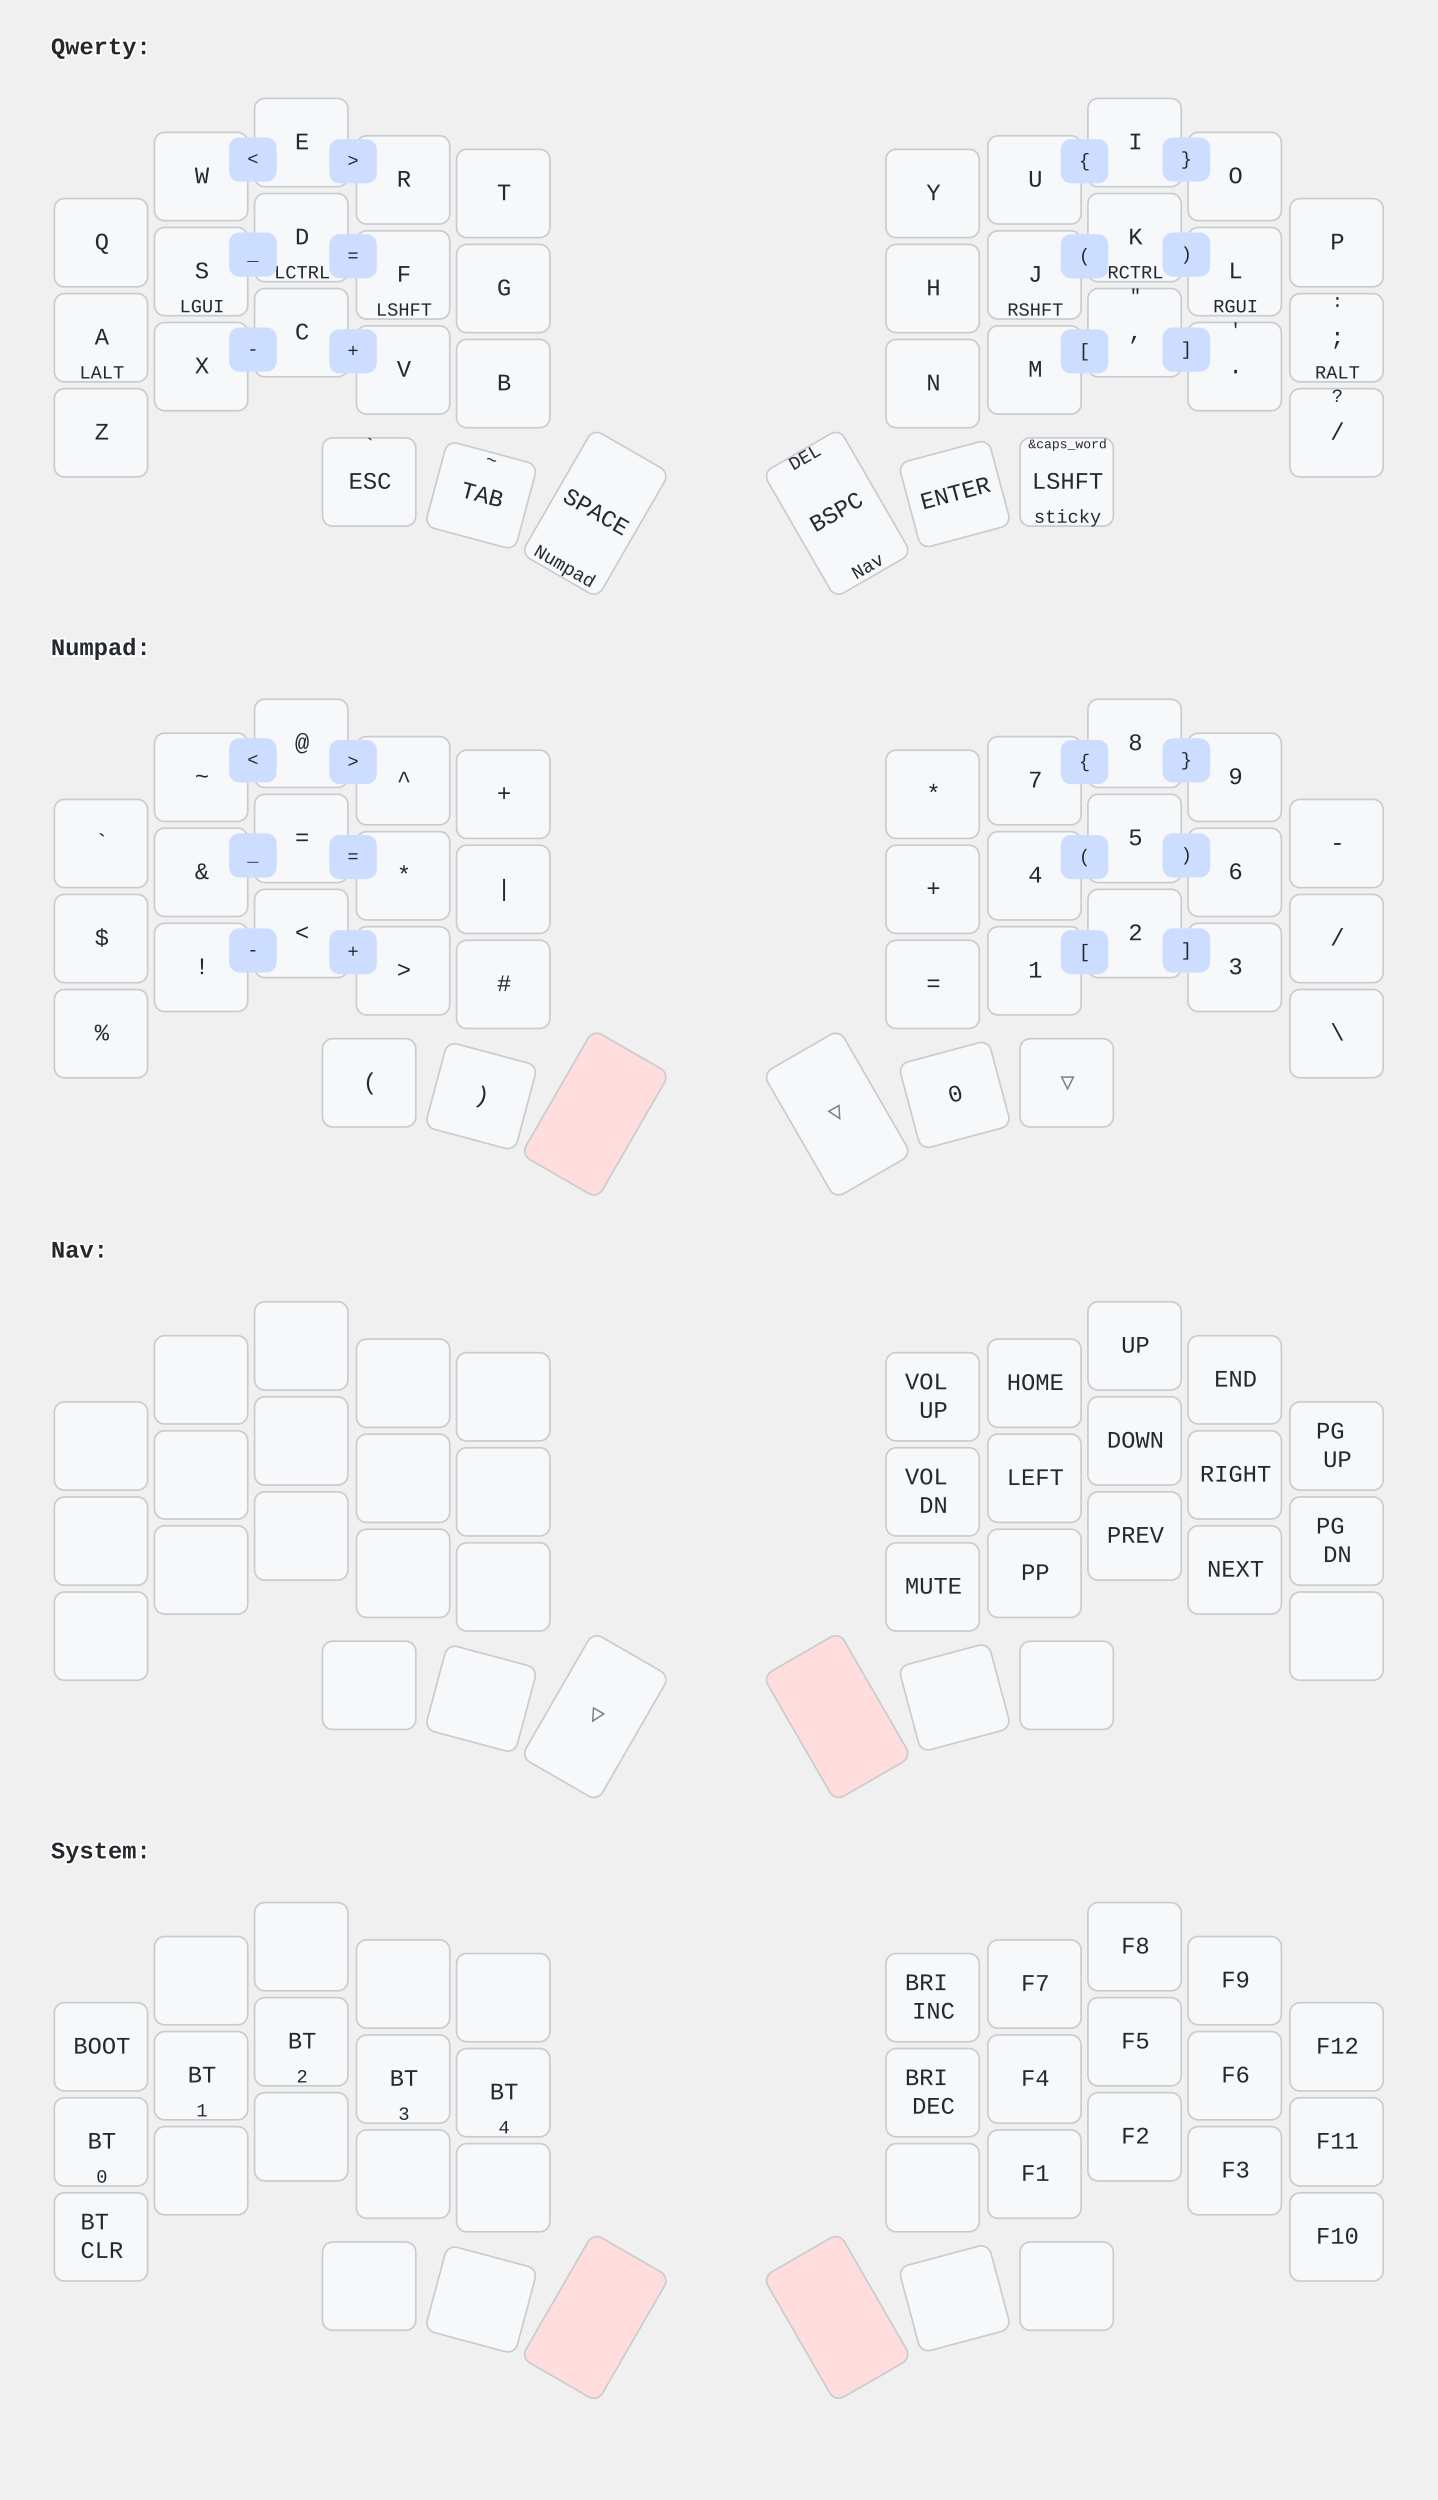
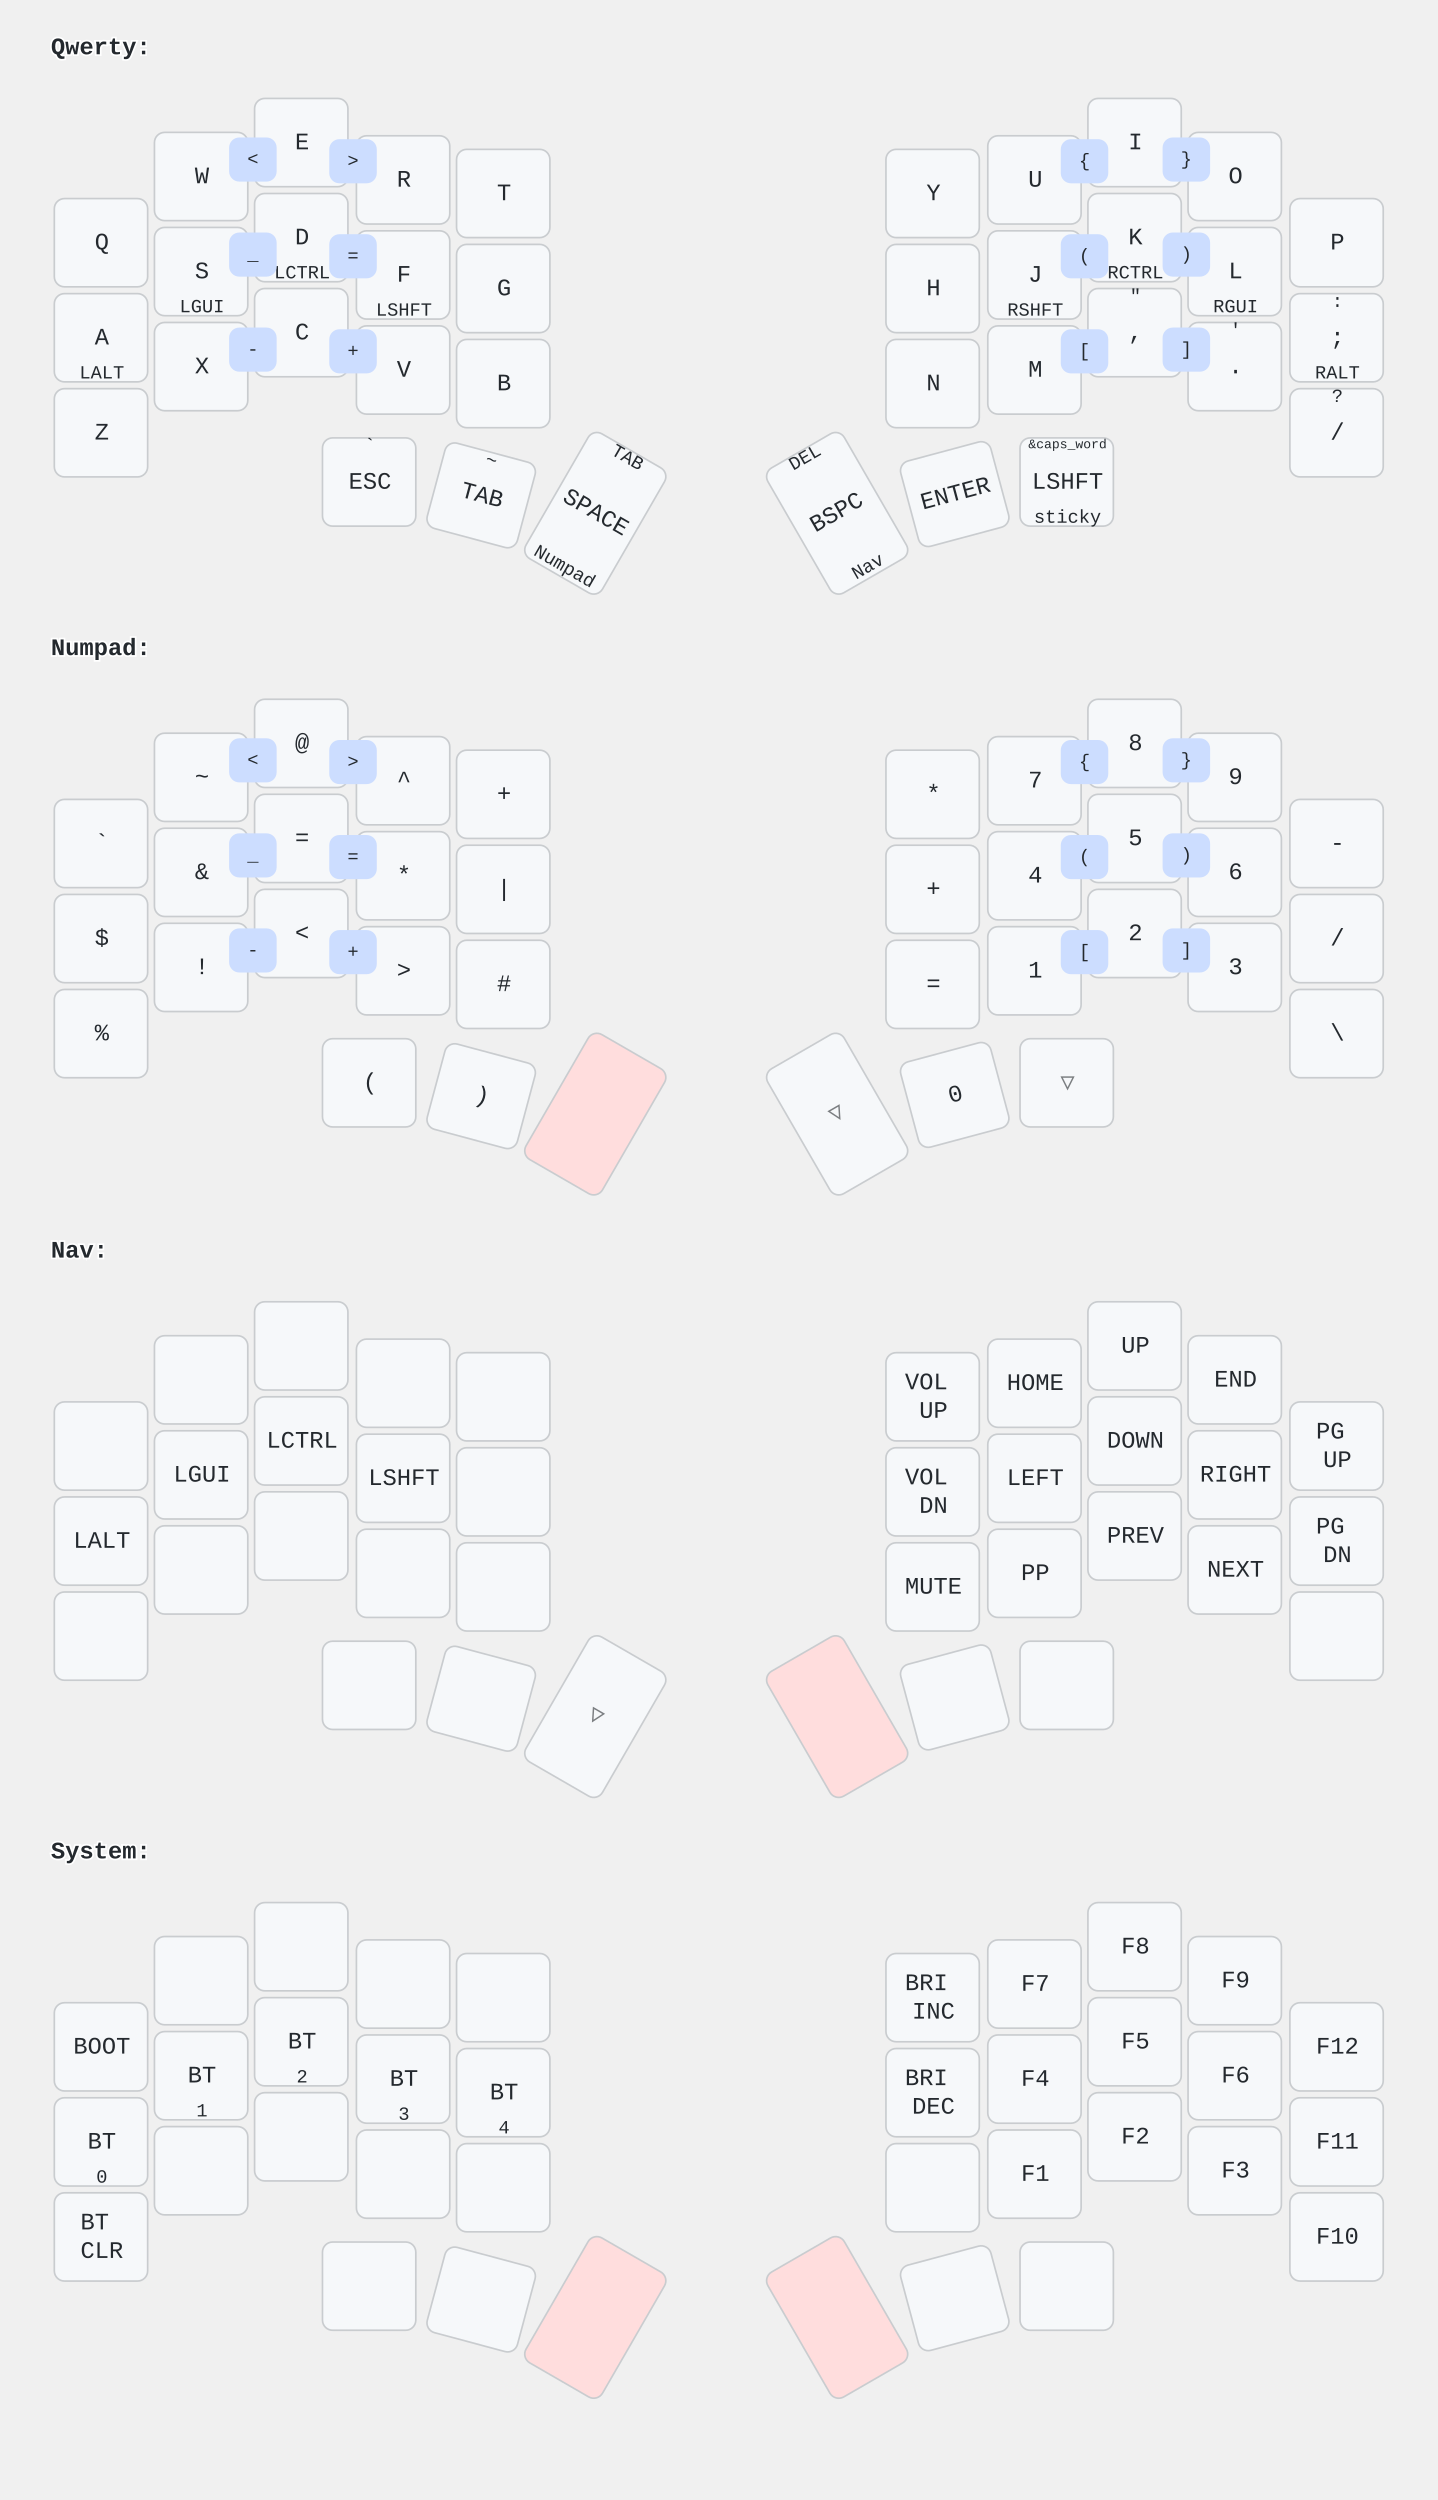
<svg xmlns="http://www.w3.org/2000/svg" width="847" height="1473" viewBox="0 0 847 1473" class="keymap">
  <style>/* inherit to force styles through use tags */
svg path {
    fill: inherit;
}

/* font and background color specifications */
svg.keymap {
    font-family: SFMono-Regular,Consolas,Liberation Mono,Menlo,monospace;
    font-size: 14px;
    font-kerning: normal;
    text-rendering: optimizeLegibility;
    fill: #24292e;
}

/* default key styling */
rect.key {
    fill: #f6f8fa;
    stroke: #c9cccf;
    stroke-width: 1;
}

/* default key side styling, only used is draw_key_sides is set */
rect.side {
    filter: brightness(90%);
}

/* color accent for combo boxes */
rect.combo, rect.combo-separate {
    fill: #cdf;
}

/* color accent for held keys */
rect.held, rect.combo.held {
    fill: #fdd;
}

/* color accent for ghost (optional) keys */
rect.ghost, rect.combo.ghost {
    stroke-dasharray: 4, 4;
    stroke-width: 2;
}

text {
    text-anchor: middle;
    dominant-baseline: middle;
}

/* styling for layer labels */
text.label {
    font-weight: bold;
    text-anchor: start;
    stroke: white;
    stroke-width: 2;
    paint-order: stroke;
}

/* styling for combo tap, and key hold/shifted label text */
text.combo, text.hold, text.shifted {
    font-size: 11px;
}

text.hold {
    text-anchor: middle;
    dominant-baseline: auto;
}

text.shifted {
    text-anchor: middle;
    dominant-baseline: hanging;
}

/* styling for hold/shifted label text in combo box */
text.combo.hold, text.combo.shifted {
    font-size: 8px;
}

/* lighter symbol for transparent keys */
text.trans {
    fill: #7b7e81;
}

/* styling for combo dendrons */
path.combo {
    stroke-width: 1;
    stroke: gray;
    fill: none;
}

/* Start Tabler Icons Cleanup */
/* cannot use height/width with glyphs */
.icon-tabler &gt; path {
    fill: inherit;
    stroke: inherit;
    stroke-width: 2;
}
/* hide tabler's default box */
.icon-tabler &gt; path[stroke="none"][fill="none"] {
    visibility: hidden;
}
/* End Tabler Icons Cleanup */
</style>
  <g transform="translate(30, 0)" class="layer-Qwerty">
-     <text x="0" y="28" class="label">Qwerty:</text>
+     <text x="0" y="28" class="label" id="Qwerty">Qwerty:</text>
    <g transform="translate(0, 56)">
      <g transform="translate(30, 87)" class="key keypos-0">
        <rect rx="6" ry="6" x="-28" y="-26" width="55" height="52" class="key" />
        <text x="0" y="0" class="key tap">Q</text>
      </g>
      <g transform="translate(89, 48)" class="key keypos-1">
        <rect rx="6" ry="6" x="-28" y="-26" width="55" height="52" class="key" />
        <text x="0" y="0" class="key tap">W</text>
      </g>
      <g transform="translate(148, 28)" class="key keypos-2">
        <rect rx="6" ry="6" x="-28" y="-26" width="55" height="52" class="key" />
        <text x="0" y="0" class="key tap">E</text>
      </g>
      <g transform="translate(208, 50)" class="key keypos-3">
        <rect rx="6" ry="6" x="-28" y="-26" width="55" height="52" class="key" />
        <text x="0" y="0" class="key tap">R</text>
      </g>
      <g transform="translate(267, 58)" class="key keypos-4">
        <rect rx="6" ry="6" x="-28" y="-26" width="55" height="52" class="key" />
        <text x="0" y="0" class="key tap">T</text>
      </g>
      <g transform="translate(520, 58)" class="key keypos-5">
        <rect rx="6" ry="6" x="-28" y="-26" width="55" height="52" class="key" />
        <text x="0" y="0" class="key tap">Y</text>
      </g>
      <g transform="translate(580, 50)" class="key keypos-6">
        <rect rx="6" ry="6" x="-28" y="-26" width="55" height="52" class="key" />
        <text x="0" y="0" class="key tap">U</text>
      </g>
      <g transform="translate(639, 28)" class="key keypos-7">
        <rect rx="6" ry="6" x="-28" y="-26" width="55" height="52" class="key" />
        <text x="0" y="0" class="key tap">I</text>
      </g>
      <g transform="translate(698, 48)" class="key keypos-8">
        <rect rx="6" ry="6" x="-28" y="-26" width="55" height="52" class="key" />
        <text x="0" y="0" class="key tap">O</text>
      </g>
      <g transform="translate(758, 87)" class="key keypos-9">
        <rect rx="6" ry="6" x="-28" y="-26" width="55" height="52" class="key" />
        <text x="0" y="0" class="key tap">P</text>
      </g>
      <g transform="translate(30, 143)" class="key keypos-10">
        <rect rx="6" ry="6" x="-28" y="-26" width="55" height="52" class="key" />
        <text x="0" y="0" class="key tap">A</text>
        <text x="0" y="24" class="key hold">LALT</text>
      </g>
      <g transform="translate(89, 104)" class="key keypos-11">
        <rect rx="6" ry="6" x="-28" y="-26" width="55" height="52" class="key" />
        <text x="0" y="0" class="key tap">S</text>
        <text x="0" y="24" class="key hold">LGUI</text>
      </g>
      <g transform="translate(148, 84)" class="key keypos-12">
        <rect rx="6" ry="6" x="-28" y="-26" width="55" height="52" class="key" />
        <text x="0" y="0" class="key tap">D</text>
        <text x="0" y="24" class="key hold">LCTRL</text>
      </g>
      <g transform="translate(208, 106)" class="key keypos-13">
        <rect rx="6" ry="6" x="-28" y="-26" width="55" height="52" class="key" />
        <text x="0" y="0" class="key tap">F</text>
        <text x="0" y="24" class="key hold">LSHFT</text>
      </g>
      <g transform="translate(267, 114)" class="key keypos-14">
        <rect rx="6" ry="6" x="-28" y="-26" width="55" height="52" class="key" />
        <text x="0" y="0" class="key tap">G</text>
      </g>
      <g transform="translate(520, 114)" class="key keypos-15">
        <rect rx="6" ry="6" x="-28" y="-26" width="55" height="52" class="key" />
        <text x="0" y="0" class="key tap">H</text>
      </g>
      <g transform="translate(580, 106)" class="key keypos-16">
        <rect rx="6" ry="6" x="-28" y="-26" width="55" height="52" class="key" />
        <text x="0" y="0" class="key tap">J</text>
        <text x="0" y="24" class="key hold">RSHFT</text>
      </g>
      <g transform="translate(639, 84)" class="key keypos-17">
        <rect rx="6" ry="6" x="-28" y="-26" width="55" height="52" class="key" />
        <text x="0" y="0" class="key tap">K</text>
        <text x="0" y="24" class="key hold">RCTRL</text>
      </g>
      <g transform="translate(698, 104)" class="key keypos-18">
        <rect rx="6" ry="6" x="-28" y="-26" width="55" height="52" class="key" />
        <text x="0" y="0" class="key tap">L</text>
        <text x="0" y="24" class="key hold">RGUI</text>
      </g>
      <g transform="translate(758, 143)" class="key keypos-19">
        <rect rx="6" ry="6" x="-28" y="-26" width="55" height="52" class="key" />
        <text x="0" y="0" class="key tap">;</text>
        <text x="0" y="24" class="key hold">RALT</text>
        <text x="0" y="-24" class="key shifted">:</text>
      </g>
      <g transform="translate(30, 199)" class="key keypos-20">
        <rect rx="6" ry="6" x="-28" y="-26" width="55" height="52" class="key" />
        <text x="0" y="0" class="key tap">Z</text>
      </g>
      <g transform="translate(89, 160)" class="key keypos-21">
        <rect rx="6" ry="6" x="-28" y="-26" width="55" height="52" class="key" />
        <text x="0" y="0" class="key tap">X</text>
      </g>
      <g transform="translate(148, 140)" class="key keypos-22">
        <rect rx="6" ry="6" x="-28" y="-26" width="55" height="52" class="key" />
        <text x="0" y="0" class="key tap">C</text>
      </g>
      <g transform="translate(208, 162)" class="key keypos-23">
        <rect rx="6" ry="6" x="-28" y="-26" width="55" height="52" class="key" />
        <text x="0" y="0" class="key tap">V</text>
      </g>
      <g transform="translate(267, 170)" class="key keypos-24">
        <rect rx="6" ry="6" x="-28" y="-26" width="55" height="52" class="key" />
        <text x="0" y="0" class="key tap">B</text>
      </g>
      <g transform="translate(520, 170)" class="key keypos-25">
        <rect rx="6" ry="6" x="-28" y="-26" width="55" height="52" class="key" />
        <text x="0" y="0" class="key tap">N</text>
      </g>
      <g transform="translate(580, 162)" class="key keypos-26">
        <rect rx="6" ry="6" x="-28" y="-26" width="55" height="52" class="key" />
        <text x="0" y="0" class="key tap">M</text>
      </g>
      <g transform="translate(639, 140)" class="key keypos-27">
        <rect rx="6" ry="6" x="-28" y="-26" width="55" height="52" class="key" />
        <text x="0" y="0" class="key tap">,</text>
        <text x="0" y="-24" class="key shifted">"</text>
      </g>
      <g transform="translate(698, 160)" class="key keypos-28">
        <rect rx="6" ry="6" x="-28" y="-26" width="55" height="52" class="key" />
        <text x="0" y="0" class="key tap">.</text>
        <text x="0" y="-24" class="key shifted">'</text>
      </g>
      <g transform="translate(758, 199)" class="key keypos-29">
        <rect rx="6" ry="6" x="-28" y="-26" width="55" height="52" class="key" />
        <text x="0" y="0" class="key tap">/</text>
        <text x="0" y="-24" class="key shifted">?</text>
      </g>
      <g transform="translate(188, 228)" class="key keypos-30">
        <rect rx="6" ry="6" x="-28" y="-26" width="55" height="52" class="key" />
        <text x="0" y="0" class="key tap">ESC</text>
        <text x="0" y="-24" class="key shifted">`</text>
      </g>
      <g transform="translate(254, 236) rotate(15.0)" class="key keypos-31">
        <rect rx="6" ry="6" x="-28" y="-26" width="55" height="52" class="key" />
        <text x="0" y="0" class="key tap">TAB</text>
        <text x="0" y="-24" class="key shifted">~</text>
      </g>
      <g transform="translate(321, 246) rotate(30.0)" class="key keypos-32">
        <rect rx="6" ry="6" x="-26" y="-42" width="52" height="85" class="key" />
        <text x="0" y="0" class="key tap">SPACE</text>
-         <text x="0" y="40" class="key hold">Numpad</text>
+         <a href="#Numpad">
+           <text x="0" y="40" class="key hold layer-activator">Numpad</text>
+         </a>
+         <text x="0" y="-40" class="key shifted">TAB</text>
      </g>
      <g transform="translate(463, 246) rotate(-30.0)" class="key keypos-33">
        <rect rx="6" ry="6" x="-26" y="-42" width="52" height="85" class="key" />
        <text x="0" y="0" class="key tap">BSPC</text>
-         <text x="0" y="40" class="key hold">Nav</text>
+         <a href="#Nav">
+           <text x="0" y="40" class="key hold layer-activator">Nav</text>
+         </a>
        <text x="0" y="-40" class="key shifted">DEL</text>
      </g>
      <g transform="translate(533, 235) rotate(-15.0)" class="key keypos-34">
        <rect rx="6" ry="6" x="-28" y="-26" width="55" height="52" class="key" />
        <text x="0" y="0" class="key tap">ENTER</text>
      </g>
      <g transform="translate(599, 228)" class="key keypos-35">
        <rect rx="6" ry="6" x="-28" y="-26" width="55" height="52" class="key" />
        <text x="0" y="0" class="key tap">LSHFT</text>
        <text x="0" y="24" class="key hold">sticky</text>
        <text x="0" y="-24" class="key shifted">
          <tspan style="font-size: 70%">&amp;caps_word</tspan>
        </text>
      </g>
      <g class="combo combopos-0">
        <rect rx="6" ry="6" x="595" y="26" width="28" height="26" class="combo" />
        <text x="609" y="39" class="combo tap">{</text>
      </g>
      <g class="combo combopos-1">
        <rect rx="6" ry="6" x="655" y="25" width="28" height="26" class="combo" />
        <text x="669" y="38" class="combo tap">}</text>
      </g>
      <g class="combo combopos-2">
        <rect rx="6" ry="6" x="595" y="82" width="28" height="26" class="combo" />
        <text x="609" y="95" class="combo tap">(</text>
      </g>
      <g class="combo combopos-3">
        <rect rx="6" ry="6" x="655" y="81" width="28" height="26" class="combo" />
        <text x="669" y="94" class="combo tap">)</text>
      </g>
      <g class="combo combopos-4">
        <rect rx="6" ry="6" x="595" y="138" width="28" height="26" class="combo" />
        <text x="609" y="151" class="combo tap">[</text>
      </g>
      <g class="combo combopos-5">
        <rect rx="6" ry="6" x="655" y="137" width="28" height="26" class="combo" />
        <text x="669" y="150" class="combo tap">]</text>
      </g>
      <g class="combo combopos-6">
        <rect rx="6" ry="6" x="105" y="25" width="28" height="26" class="combo" />
        <text x="119" y="38" class="combo tap">&lt;</text>
      </g>
      <g class="combo combopos-7">
        <rect rx="6" ry="6" x="164" y="26" width="28" height="26" class="combo" />
        <text x="178" y="39" class="combo tap">&gt;</text>
      </g>
      <g class="combo combopos-8">
        <rect rx="6" ry="6" x="105" y="81" width="28" height="26" class="combo" />
        <text x="119" y="94" class="combo tap">_</text>
      </g>
      <g class="combo combopos-9">
        <rect rx="6" ry="6" x="164" y="82" width="28" height="26" class="combo" />
        <text x="178" y="95" class="combo tap">=</text>
      </g>
      <g class="combo combopos-10">
        <rect rx="6" ry="6" x="105" y="137" width="28" height="26" class="combo" />
        <text x="119" y="150" class="combo tap">-</text>
      </g>
      <g class="combo combopos-11">
        <rect rx="6" ry="6" x="164" y="138" width="28" height="26" class="combo" />
        <text x="178" y="151" class="combo tap">+</text>
      </g>
    </g>
  </g>
  <g transform="translate(30, 354)" class="layer-Numpad">
-     <text x="0" y="28" class="label">Numpad:</text>
+     <text x="0" y="28" class="label" id="Numpad">Numpad:</text>
    <g transform="translate(0, 56)">
      <g transform="translate(30, 87)" class="key keypos-0">
        <rect rx="6" ry="6" x="-28" y="-26" width="55" height="52" class="key" />
        <text x="0" y="0" class="key tap">`</text>
      </g>
      <g transform="translate(89, 48)" class="key keypos-1">
        <rect rx="6" ry="6" x="-28" y="-26" width="55" height="52" class="key" />
        <text x="0" y="0" class="key tap">~</text>
      </g>
      <g transform="translate(148, 28)" class="key keypos-2">
        <rect rx="6" ry="6" x="-28" y="-26" width="55" height="52" class="key" />
        <text x="0" y="0" class="key tap">@</text>
      </g>
      <g transform="translate(208, 50)" class="key keypos-3">
        <rect rx="6" ry="6" x="-28" y="-26" width="55" height="52" class="key" />
        <text x="0" y="0" class="key tap">^</text>
      </g>
      <g transform="translate(267, 58)" class="key keypos-4">
        <rect rx="6" ry="6" x="-28" y="-26" width="55" height="52" class="key" />
        <text x="0" y="0" class="key tap">+</text>
      </g>
      <g transform="translate(520, 58)" class="key keypos-5">
        <rect rx="6" ry="6" x="-28" y="-26" width="55" height="52" class="key" />
        <text x="0" y="0" class="key tap">*</text>
      </g>
      <g transform="translate(580, 50)" class="key keypos-6">
        <rect rx="6" ry="6" x="-28" y="-26" width="55" height="52" class="key" />
        <text x="0" y="0" class="key tap">7</text>
      </g>
      <g transform="translate(639, 28)" class="key keypos-7">
        <rect rx="6" ry="6" x="-28" y="-26" width="55" height="52" class="key" />
        <text x="0" y="0" class="key tap">8</text>
      </g>
      <g transform="translate(698, 48)" class="key keypos-8">
        <rect rx="6" ry="6" x="-28" y="-26" width="55" height="52" class="key" />
        <text x="0" y="0" class="key tap">9</text>
      </g>
      <g transform="translate(758, 87)" class="key keypos-9">
        <rect rx="6" ry="6" x="-28" y="-26" width="55" height="52" class="key" />
        <text x="0" y="0" class="key tap">-</text>
      </g>
      <g transform="translate(30, 143)" class="key keypos-10">
        <rect rx="6" ry="6" x="-28" y="-26" width="55" height="52" class="key" />
        <text x="0" y="0" class="key tap">$</text>
      </g>
      <g transform="translate(89, 104)" class="key keypos-11">
        <rect rx="6" ry="6" x="-28" y="-26" width="55" height="52" class="key" />
        <text x="0" y="0" class="key tap">&amp;</text>
      </g>
      <g transform="translate(148, 84)" class="key keypos-12">
        <rect rx="6" ry="6" x="-28" y="-26" width="55" height="52" class="key" />
        <text x="0" y="0" class="key tap">=</text>
      </g>
      <g transform="translate(208, 106)" class="key keypos-13">
        <rect rx="6" ry="6" x="-28" y="-26" width="55" height="52" class="key" />
        <text x="0" y="0" class="key tap">*</text>
      </g>
      <g transform="translate(267, 114)" class="key keypos-14">
        <rect rx="6" ry="6" x="-28" y="-26" width="55" height="52" class="key" />
        <text x="0" y="0" class="key tap">|</text>
      </g>
      <g transform="translate(520, 114)" class="key keypos-15">
        <rect rx="6" ry="6" x="-28" y="-26" width="55" height="52" class="key" />
        <text x="0" y="0" class="key tap">+</text>
      </g>
      <g transform="translate(580, 106)" class="key keypos-16">
        <rect rx="6" ry="6" x="-28" y="-26" width="55" height="52" class="key" />
        <text x="0" y="0" class="key tap">4</text>
      </g>
      <g transform="translate(639, 84)" class="key keypos-17">
        <rect rx="6" ry="6" x="-28" y="-26" width="55" height="52" class="key" />
        <text x="0" y="0" class="key tap">5</text>
      </g>
      <g transform="translate(698, 104)" class="key keypos-18">
        <rect rx="6" ry="6" x="-28" y="-26" width="55" height="52" class="key" />
        <text x="0" y="0" class="key tap">6</text>
      </g>
      <g transform="translate(758, 143)" class="key keypos-19">
        <rect rx="6" ry="6" x="-28" y="-26" width="55" height="52" class="key" />
        <text x="0" y="0" class="key tap">/</text>
      </g>
      <g transform="translate(30, 199)" class="key keypos-20">
        <rect rx="6" ry="6" x="-28" y="-26" width="55" height="52" class="key" />
        <text x="0" y="0" class="key tap">%</text>
      </g>
      <g transform="translate(89, 160)" class="key keypos-21">
        <rect rx="6" ry="6" x="-28" y="-26" width="55" height="52" class="key" />
        <text x="0" y="0" class="key tap">!</text>
      </g>
      <g transform="translate(148, 140)" class="key keypos-22">
        <rect rx="6" ry="6" x="-28" y="-26" width="55" height="52" class="key" />
        <text x="0" y="0" class="key tap">&lt;</text>
      </g>
      <g transform="translate(208, 162)" class="key keypos-23">
        <rect rx="6" ry="6" x="-28" y="-26" width="55" height="52" class="key" />
        <text x="0" y="0" class="key tap">&gt;</text>
      </g>
      <g transform="translate(267, 170)" class="key keypos-24">
        <rect rx="6" ry="6" x="-28" y="-26" width="55" height="52" class="key" />
        <text x="0" y="0" class="key tap">#</text>
      </g>
      <g transform="translate(520, 170)" class="key keypos-25">
        <rect rx="6" ry="6" x="-28" y="-26" width="55" height="52" class="key" />
        <text x="0" y="0" class="key tap">=</text>
      </g>
      <g transform="translate(580, 162)" class="key keypos-26">
        <rect rx="6" ry="6" x="-28" y="-26" width="55" height="52" class="key" />
        <text x="0" y="0" class="key tap">1</text>
      </g>
      <g transform="translate(639, 140)" class="key keypos-27">
        <rect rx="6" ry="6" x="-28" y="-26" width="55" height="52" class="key" />
        <text x="0" y="0" class="key tap">2</text>
      </g>
      <g transform="translate(698, 160)" class="key keypos-28">
        <rect rx="6" ry="6" x="-28" y="-26" width="55" height="52" class="key" />
        <text x="0" y="0" class="key tap">3</text>
      </g>
      <g transform="translate(758, 199)" class="key keypos-29">
        <rect rx="6" ry="6" x="-28" y="-26" width="55" height="52" class="key" />
        <text x="0" y="0" class="key tap">\</text>
      </g>
      <g transform="translate(188, 228)" class="key keypos-30">
        <rect rx="6" ry="6" x="-28" y="-26" width="55" height="52" class="key" />
        <text x="0" y="0" class="key tap">(</text>
      </g>
      <g transform="translate(254, 236) rotate(15.0)" class="key keypos-31">
        <rect rx="6" ry="6" x="-28" y="-26" width="55" height="52" class="key" />
        <text x="0" y="0" class="key tap">)</text>
      </g>
      <g transform="translate(321, 246) rotate(30.0)" class="key held keypos-32">
        <rect rx="6" ry="6" x="-26" y="-42" width="52" height="85" class="key held" />
      </g>
      <g transform="translate(463, 246) rotate(-30.0)" class="key trans keypos-33">
        <rect rx="6" ry="6" x="-26" y="-42" width="52" height="85" class="key trans" />
        <text x="0" y="0" class="key trans tap">▽</text>
      </g>
      <g transform="translate(533, 235) rotate(-15.0)" class="key keypos-34">
        <rect rx="6" ry="6" x="-28" y="-26" width="55" height="52" class="key" />
        <text x="0" y="0" class="key tap">0</text>
      </g>
      <g transform="translate(599, 228)" class="key trans keypos-35">
        <rect rx="6" ry="6" x="-28" y="-26" width="55" height="52" class="key trans" />
        <text x="0" y="0" class="key trans tap">▽</text>
      </g>
      <g class="combo combopos-0">
        <rect rx="6" ry="6" x="595" y="26" width="28" height="26" class="combo" />
        <text x="609" y="39" class="combo tap">{</text>
      </g>
      <g class="combo combopos-1">
        <rect rx="6" ry="6" x="655" y="25" width="28" height="26" class="combo" />
        <text x="669" y="38" class="combo tap">}</text>
      </g>
      <g class="combo combopos-2">
        <rect rx="6" ry="6" x="595" y="82" width="28" height="26" class="combo" />
        <text x="609" y="95" class="combo tap">(</text>
      </g>
      <g class="combo combopos-3">
        <rect rx="6" ry="6" x="655" y="81" width="28" height="26" class="combo" />
        <text x="669" y="94" class="combo tap">)</text>
      </g>
      <g class="combo combopos-4">
        <rect rx="6" ry="6" x="595" y="138" width="28" height="26" class="combo" />
        <text x="609" y="151" class="combo tap">[</text>
      </g>
      <g class="combo combopos-5">
        <rect rx="6" ry="6" x="655" y="137" width="28" height="26" class="combo" />
        <text x="669" y="150" class="combo tap">]</text>
      </g>
      <g class="combo combopos-6">
        <rect rx="6" ry="6" x="105" y="25" width="28" height="26" class="combo" />
        <text x="119" y="38" class="combo tap">&lt;</text>
      </g>
      <g class="combo combopos-7">
        <rect rx="6" ry="6" x="164" y="26" width="28" height="26" class="combo" />
        <text x="178" y="39" class="combo tap">&gt;</text>
      </g>
      <g class="combo combopos-8">
        <rect rx="6" ry="6" x="105" y="81" width="28" height="26" class="combo" />
        <text x="119" y="94" class="combo tap">_</text>
      </g>
      <g class="combo combopos-9">
        <rect rx="6" ry="6" x="164" y="82" width="28" height="26" class="combo" />
        <text x="178" y="95" class="combo tap">=</text>
      </g>
      <g class="combo combopos-10">
        <rect rx="6" ry="6" x="105" y="137" width="28" height="26" class="combo" />
        <text x="119" y="150" class="combo tap">-</text>
      </g>
      <g class="combo combopos-11">
        <rect rx="6" ry="6" x="164" y="138" width="28" height="26" class="combo" />
        <text x="178" y="151" class="combo tap">+</text>
      </g>
    </g>
  </g>
  <g transform="translate(30, 709)" class="layer-Nav">
-     <text x="0" y="28" class="label">Nav:</text>
+     <text x="0" y="28" class="label" id="Nav">Nav:</text>
    <g transform="translate(0, 56)">
      <g transform="translate(30, 87)" class="key keypos-0">
        <rect rx="6" ry="6" x="-28" y="-26" width="55" height="52" class="key" />
      </g>
      <g transform="translate(89, 48)" class="key keypos-1">
        <rect rx="6" ry="6" x="-28" y="-26" width="55" height="52" class="key" />
      </g>
      <g transform="translate(148, 28)" class="key keypos-2">
        <rect rx="6" ry="6" x="-28" y="-26" width="55" height="52" class="key" />
      </g>
      <g transform="translate(208, 50)" class="key keypos-3">
        <rect rx="6" ry="6" x="-28" y="-26" width="55" height="52" class="key" />
      </g>
      <g transform="translate(267, 58)" class="key keypos-4">
        <rect rx="6" ry="6" x="-28" y="-26" width="55" height="52" class="key" />
      </g>
      <g transform="translate(520, 58)" class="key keypos-5">
        <rect rx="6" ry="6" x="-28" y="-26" width="55" height="52" class="key" />
        <text x="0" y="0" class="key tap">
          <tspan x="0" dy="-0.6em">VOL</tspan>
          <tspan x="0" dy="1.2em">UP</tspan>
        </text>
      </g>
      <g transform="translate(580, 50)" class="key keypos-6">
        <rect rx="6" ry="6" x="-28" y="-26" width="55" height="52" class="key" />
        <text x="0" y="0" class="key tap">HOME</text>
      </g>
      <g transform="translate(639, 28)" class="key keypos-7">
        <rect rx="6" ry="6" x="-28" y="-26" width="55" height="52" class="key" />
        <text x="0" y="0" class="key tap">UP</text>
      </g>
      <g transform="translate(698, 48)" class="key keypos-8">
        <rect rx="6" ry="6" x="-28" y="-26" width="55" height="52" class="key" />
        <text x="0" y="0" class="key tap">END</text>
      </g>
      <g transform="translate(758, 87)" class="key keypos-9">
        <rect rx="6" ry="6" x="-28" y="-26" width="55" height="52" class="key" />
        <text x="0" y="0" class="key tap">
          <tspan x="0" dy="-0.6em">PG</tspan>
          <tspan x="0" dy="1.2em">UP</tspan>
        </text>
      </g>
      <g transform="translate(30, 143)" class="key keypos-10">
        <rect rx="6" ry="6" x="-28" y="-26" width="55" height="52" class="key" />
+         <text x="0" y="0" class="key tap">LALT</text>
      </g>
      <g transform="translate(89, 104)" class="key keypos-11">
        <rect rx="6" ry="6" x="-28" y="-26" width="55" height="52" class="key" />
+         <text x="0" y="0" class="key tap">LGUI</text>
      </g>
      <g transform="translate(148, 84)" class="key keypos-12">
        <rect rx="6" ry="6" x="-28" y="-26" width="55" height="52" class="key" />
+         <text x="0" y="0" class="key tap">LCTRL</text>
      </g>
      <g transform="translate(208, 106)" class="key keypos-13">
        <rect rx="6" ry="6" x="-28" y="-26" width="55" height="52" class="key" />
+         <text x="0" y="0" class="key tap">LSHFT</text>
      </g>
      <g transform="translate(267, 114)" class="key keypos-14">
        <rect rx="6" ry="6" x="-28" y="-26" width="55" height="52" class="key" />
      </g>
      <g transform="translate(520, 114)" class="key keypos-15">
        <rect rx="6" ry="6" x="-28" y="-26" width="55" height="52" class="key" />
        <text x="0" y="0" class="key tap">
          <tspan x="0" dy="-0.6em">VOL</tspan>
          <tspan x="0" dy="1.2em">DN</tspan>
        </text>
      </g>
      <g transform="translate(580, 106)" class="key keypos-16">
        <rect rx="6" ry="6" x="-28" y="-26" width="55" height="52" class="key" />
        <text x="0" y="0" class="key tap">LEFT</text>
      </g>
      <g transform="translate(639, 84)" class="key keypos-17">
        <rect rx="6" ry="6" x="-28" y="-26" width="55" height="52" class="key" />
        <text x="0" y="0" class="key tap">DOWN</text>
      </g>
      <g transform="translate(698, 104)" class="key keypos-18">
        <rect rx="6" ry="6" x="-28" y="-26" width="55" height="52" class="key" />
        <text x="0" y="0" class="key tap">RIGHT</text>
      </g>
      <g transform="translate(758, 143)" class="key keypos-19">
        <rect rx="6" ry="6" x="-28" y="-26" width="55" height="52" class="key" />
        <text x="0" y="0" class="key tap">
          <tspan x="0" dy="-0.6em">PG</tspan>
          <tspan x="0" dy="1.2em">DN</tspan>
        </text>
      </g>
      <g transform="translate(30, 199)" class="key keypos-20">
        <rect rx="6" ry="6" x="-28" y="-26" width="55" height="52" class="key" />
      </g>
      <g transform="translate(89, 160)" class="key keypos-21">
        <rect rx="6" ry="6" x="-28" y="-26" width="55" height="52" class="key" />
      </g>
      <g transform="translate(148, 140)" class="key keypos-22">
        <rect rx="6" ry="6" x="-28" y="-26" width="55" height="52" class="key" />
      </g>
      <g transform="translate(208, 162)" class="key keypos-23">
        <rect rx="6" ry="6" x="-28" y="-26" width="55" height="52" class="key" />
      </g>
      <g transform="translate(267, 170)" class="key keypos-24">
        <rect rx="6" ry="6" x="-28" y="-26" width="55" height="52" class="key" />
      </g>
      <g transform="translate(520, 170)" class="key keypos-25">
        <rect rx="6" ry="6" x="-28" y="-26" width="55" height="52" class="key" />
        <text x="0" y="0" class="key tap">MUTE</text>
      </g>
      <g transform="translate(580, 162)" class="key keypos-26">
        <rect rx="6" ry="6" x="-28" y="-26" width="55" height="52" class="key" />
        <text x="0" y="0" class="key tap">PP</text>
      </g>
      <g transform="translate(639, 140)" class="key keypos-27">
        <rect rx="6" ry="6" x="-28" y="-26" width="55" height="52" class="key" />
        <text x="0" y="0" class="key tap">PREV</text>
      </g>
      <g transform="translate(698, 160)" class="key keypos-28">
        <rect rx="6" ry="6" x="-28" y="-26" width="55" height="52" class="key" />
        <text x="0" y="0" class="key tap">NEXT</text>
      </g>
      <g transform="translate(758, 199)" class="key keypos-29">
        <rect rx="6" ry="6" x="-28" y="-26" width="55" height="52" class="key" />
      </g>
      <g transform="translate(188, 228)" class="key keypos-30">
        <rect rx="6" ry="6" x="-28" y="-26" width="55" height="52" class="key" />
      </g>
      <g transform="translate(254, 236) rotate(15.0)" class="key keypos-31">
        <rect rx="6" ry="6" x="-28" y="-26" width="55" height="52" class="key" />
      </g>
      <g transform="translate(321, 246) rotate(30.0)" class="key trans keypos-32">
        <rect rx="6" ry="6" x="-26" y="-42" width="52" height="85" class="key trans" />
        <text x="0" y="0" class="key trans tap">▽</text>
      </g>
      <g transform="translate(463, 246) rotate(-30.0)" class="key held keypos-33">
        <rect rx="6" ry="6" x="-26" y="-42" width="52" height="85" class="key held" />
      </g>
      <g transform="translate(533, 235) rotate(-15.0)" class="key keypos-34">
        <rect rx="6" ry="6" x="-28" y="-26" width="55" height="52" class="key" />
      </g>
      <g transform="translate(599, 228)" class="key keypos-35">
        <rect rx="6" ry="6" x="-28" y="-26" width="55" height="52" class="key" />
      </g>
    </g>
  </g>
  <g transform="translate(30, 1063)" class="layer-System">
-     <text x="0" y="28" class="label">System:</text>
+     <text x="0" y="28" class="label" id="System">System:</text>
    <g transform="translate(0, 56)">
      <g transform="translate(30, 87)" class="key keypos-0">
        <rect rx="6" ry="6" x="-28" y="-26" width="55" height="52" class="key" />
        <text x="0" y="0" class="key tap">BOOT</text>
      </g>
      <g transform="translate(89, 48)" class="key keypos-1">
        <rect rx="6" ry="6" x="-28" y="-26" width="55" height="52" class="key" />
      </g>
      <g transform="translate(148, 28)" class="key keypos-2">
        <rect rx="6" ry="6" x="-28" y="-26" width="55" height="52" class="key" />
      </g>
      <g transform="translate(208, 50)" class="key keypos-3">
        <rect rx="6" ry="6" x="-28" y="-26" width="55" height="52" class="key" />
      </g>
      <g transform="translate(267, 58)" class="key keypos-4">
        <rect rx="6" ry="6" x="-28" y="-26" width="55" height="52" class="key" />
      </g>
      <g transform="translate(520, 58)" class="key keypos-5">
        <rect rx="6" ry="6" x="-28" y="-26" width="55" height="52" class="key" />
        <text x="0" y="0" class="key tap">
          <tspan x="0" dy="-0.6em">BRI</tspan>
          <tspan x="0" dy="1.2em">INC</tspan>
        </text>
      </g>
      <g transform="translate(580, 50)" class="key keypos-6">
        <rect rx="6" ry="6" x="-28" y="-26" width="55" height="52" class="key" />
        <text x="0" y="0" class="key tap">F7</text>
      </g>
      <g transform="translate(639, 28)" class="key keypos-7">
        <rect rx="6" ry="6" x="-28" y="-26" width="55" height="52" class="key" />
        <text x="0" y="0" class="key tap">F8</text>
      </g>
      <g transform="translate(698, 48)" class="key keypos-8">
        <rect rx="6" ry="6" x="-28" y="-26" width="55" height="52" class="key" />
        <text x="0" y="0" class="key tap">F9</text>
      </g>
      <g transform="translate(758, 87)" class="key keypos-9">
        <rect rx="6" ry="6" x="-28" y="-26" width="55" height="52" class="key" />
        <text x="0" y="0" class="key tap">F12</text>
      </g>
      <g transform="translate(30, 143)" class="key keypos-10">
        <rect rx="6" ry="6" x="-28" y="-26" width="55" height="52" class="key" />
        <text x="0" y="0" class="key tap">BT</text>
        <text x="0" y="24" class="key hold">0</text>
      </g>
      <g transform="translate(89, 104)" class="key keypos-11">
        <rect rx="6" ry="6" x="-28" y="-26" width="55" height="52" class="key" />
        <text x="0" y="0" class="key tap">BT</text>
        <text x="0" y="24" class="key hold">1</text>
      </g>
      <g transform="translate(148, 84)" class="key keypos-12">
        <rect rx="6" ry="6" x="-28" y="-26" width="55" height="52" class="key" />
        <text x="0" y="0" class="key tap">BT</text>
        <text x="0" y="24" class="key hold">2</text>
      </g>
      <g transform="translate(208, 106)" class="key keypos-13">
        <rect rx="6" ry="6" x="-28" y="-26" width="55" height="52" class="key" />
        <text x="0" y="0" class="key tap">BT</text>
        <text x="0" y="24" class="key hold">3</text>
      </g>
      <g transform="translate(267, 114)" class="key keypos-14">
        <rect rx="6" ry="6" x="-28" y="-26" width="55" height="52" class="key" />
        <text x="0" y="0" class="key tap">BT</text>
        <text x="0" y="24" class="key hold">4</text>
      </g>
      <g transform="translate(520, 114)" class="key keypos-15">
        <rect rx="6" ry="6" x="-28" y="-26" width="55" height="52" class="key" />
        <text x="0" y="0" class="key tap">
          <tspan x="0" dy="-0.6em">BRI</tspan>
          <tspan x="0" dy="1.2em">DEC</tspan>
        </text>
      </g>
      <g transform="translate(580, 106)" class="key keypos-16">
        <rect rx="6" ry="6" x="-28" y="-26" width="55" height="52" class="key" />
        <text x="0" y="0" class="key tap">F4</text>
      </g>
      <g transform="translate(639, 84)" class="key keypos-17">
        <rect rx="6" ry="6" x="-28" y="-26" width="55" height="52" class="key" />
        <text x="0" y="0" class="key tap">F5</text>
      </g>
      <g transform="translate(698, 104)" class="key keypos-18">
        <rect rx="6" ry="6" x="-28" y="-26" width="55" height="52" class="key" />
        <text x="0" y="0" class="key tap">F6</text>
      </g>
      <g transform="translate(758, 143)" class="key keypos-19">
        <rect rx="6" ry="6" x="-28" y="-26" width="55" height="52" class="key" />
        <text x="0" y="0" class="key tap">F11</text>
      </g>
      <g transform="translate(30, 199)" class="key keypos-20">
        <rect rx="6" ry="6" x="-28" y="-26" width="55" height="52" class="key" />
        <text x="0" y="0" class="key tap">
          <tspan x="0" dy="-0.6em">BT</tspan>
          <tspan x="0" dy="1.2em">CLR</tspan>
        </text>
      </g>
      <g transform="translate(89, 160)" class="key keypos-21">
        <rect rx="6" ry="6" x="-28" y="-26" width="55" height="52" class="key" />
      </g>
      <g transform="translate(148, 140)" class="key keypos-22">
        <rect rx="6" ry="6" x="-28" y="-26" width="55" height="52" class="key" />
      </g>
      <g transform="translate(208, 162)" class="key keypos-23">
        <rect rx="6" ry="6" x="-28" y="-26" width="55" height="52" class="key" />
      </g>
      <g transform="translate(267, 170)" class="key keypos-24">
        <rect rx="6" ry="6" x="-28" y="-26" width="55" height="52" class="key" />
      </g>
      <g transform="translate(520, 170)" class="key keypos-25">
        <rect rx="6" ry="6" x="-28" y="-26" width="55" height="52" class="key" />
      </g>
      <g transform="translate(580, 162)" class="key keypos-26">
        <rect rx="6" ry="6" x="-28" y="-26" width="55" height="52" class="key" />
        <text x="0" y="0" class="key tap">F1</text>
      </g>
      <g transform="translate(639, 140)" class="key keypos-27">
        <rect rx="6" ry="6" x="-28" y="-26" width="55" height="52" class="key" />
        <text x="0" y="0" class="key tap">F2</text>
      </g>
      <g transform="translate(698, 160)" class="key keypos-28">
        <rect rx="6" ry="6" x="-28" y="-26" width="55" height="52" class="key" />
        <text x="0" y="0" class="key tap">F3</text>
      </g>
      <g transform="translate(758, 199)" class="key keypos-29">
        <rect rx="6" ry="6" x="-28" y="-26" width="55" height="52" class="key" />
        <text x="0" y="0" class="key tap">F10</text>
      </g>
      <g transform="translate(188, 228)" class="key keypos-30">
        <rect rx="6" ry="6" x="-28" y="-26" width="55" height="52" class="key" />
      </g>
      <g transform="translate(254, 236) rotate(15.0)" class="key keypos-31">
        <rect rx="6" ry="6" x="-28" y="-26" width="55" height="52" class="key" />
      </g>
      <g transform="translate(321, 246) rotate(30.0)" class="key held keypos-32">
        <rect rx="6" ry="6" x="-26" y="-42" width="52" height="85" class="key held" />
      </g>
      <g transform="translate(463, 246) rotate(-30.0)" class="key held keypos-33">
        <rect rx="6" ry="6" x="-26" y="-42" width="52" height="85" class="key held" />
      </g>
      <g transform="translate(533, 235) rotate(-15.0)" class="key keypos-34">
        <rect rx="6" ry="6" x="-28" y="-26" width="55" height="52" class="key" />
      </g>
      <g transform="translate(599, 228)" class="key keypos-35">
        <rect rx="6" ry="6" x="-28" y="-26" width="55" height="52" class="key" />
      </g>
    </g>
  </g>
</svg>
